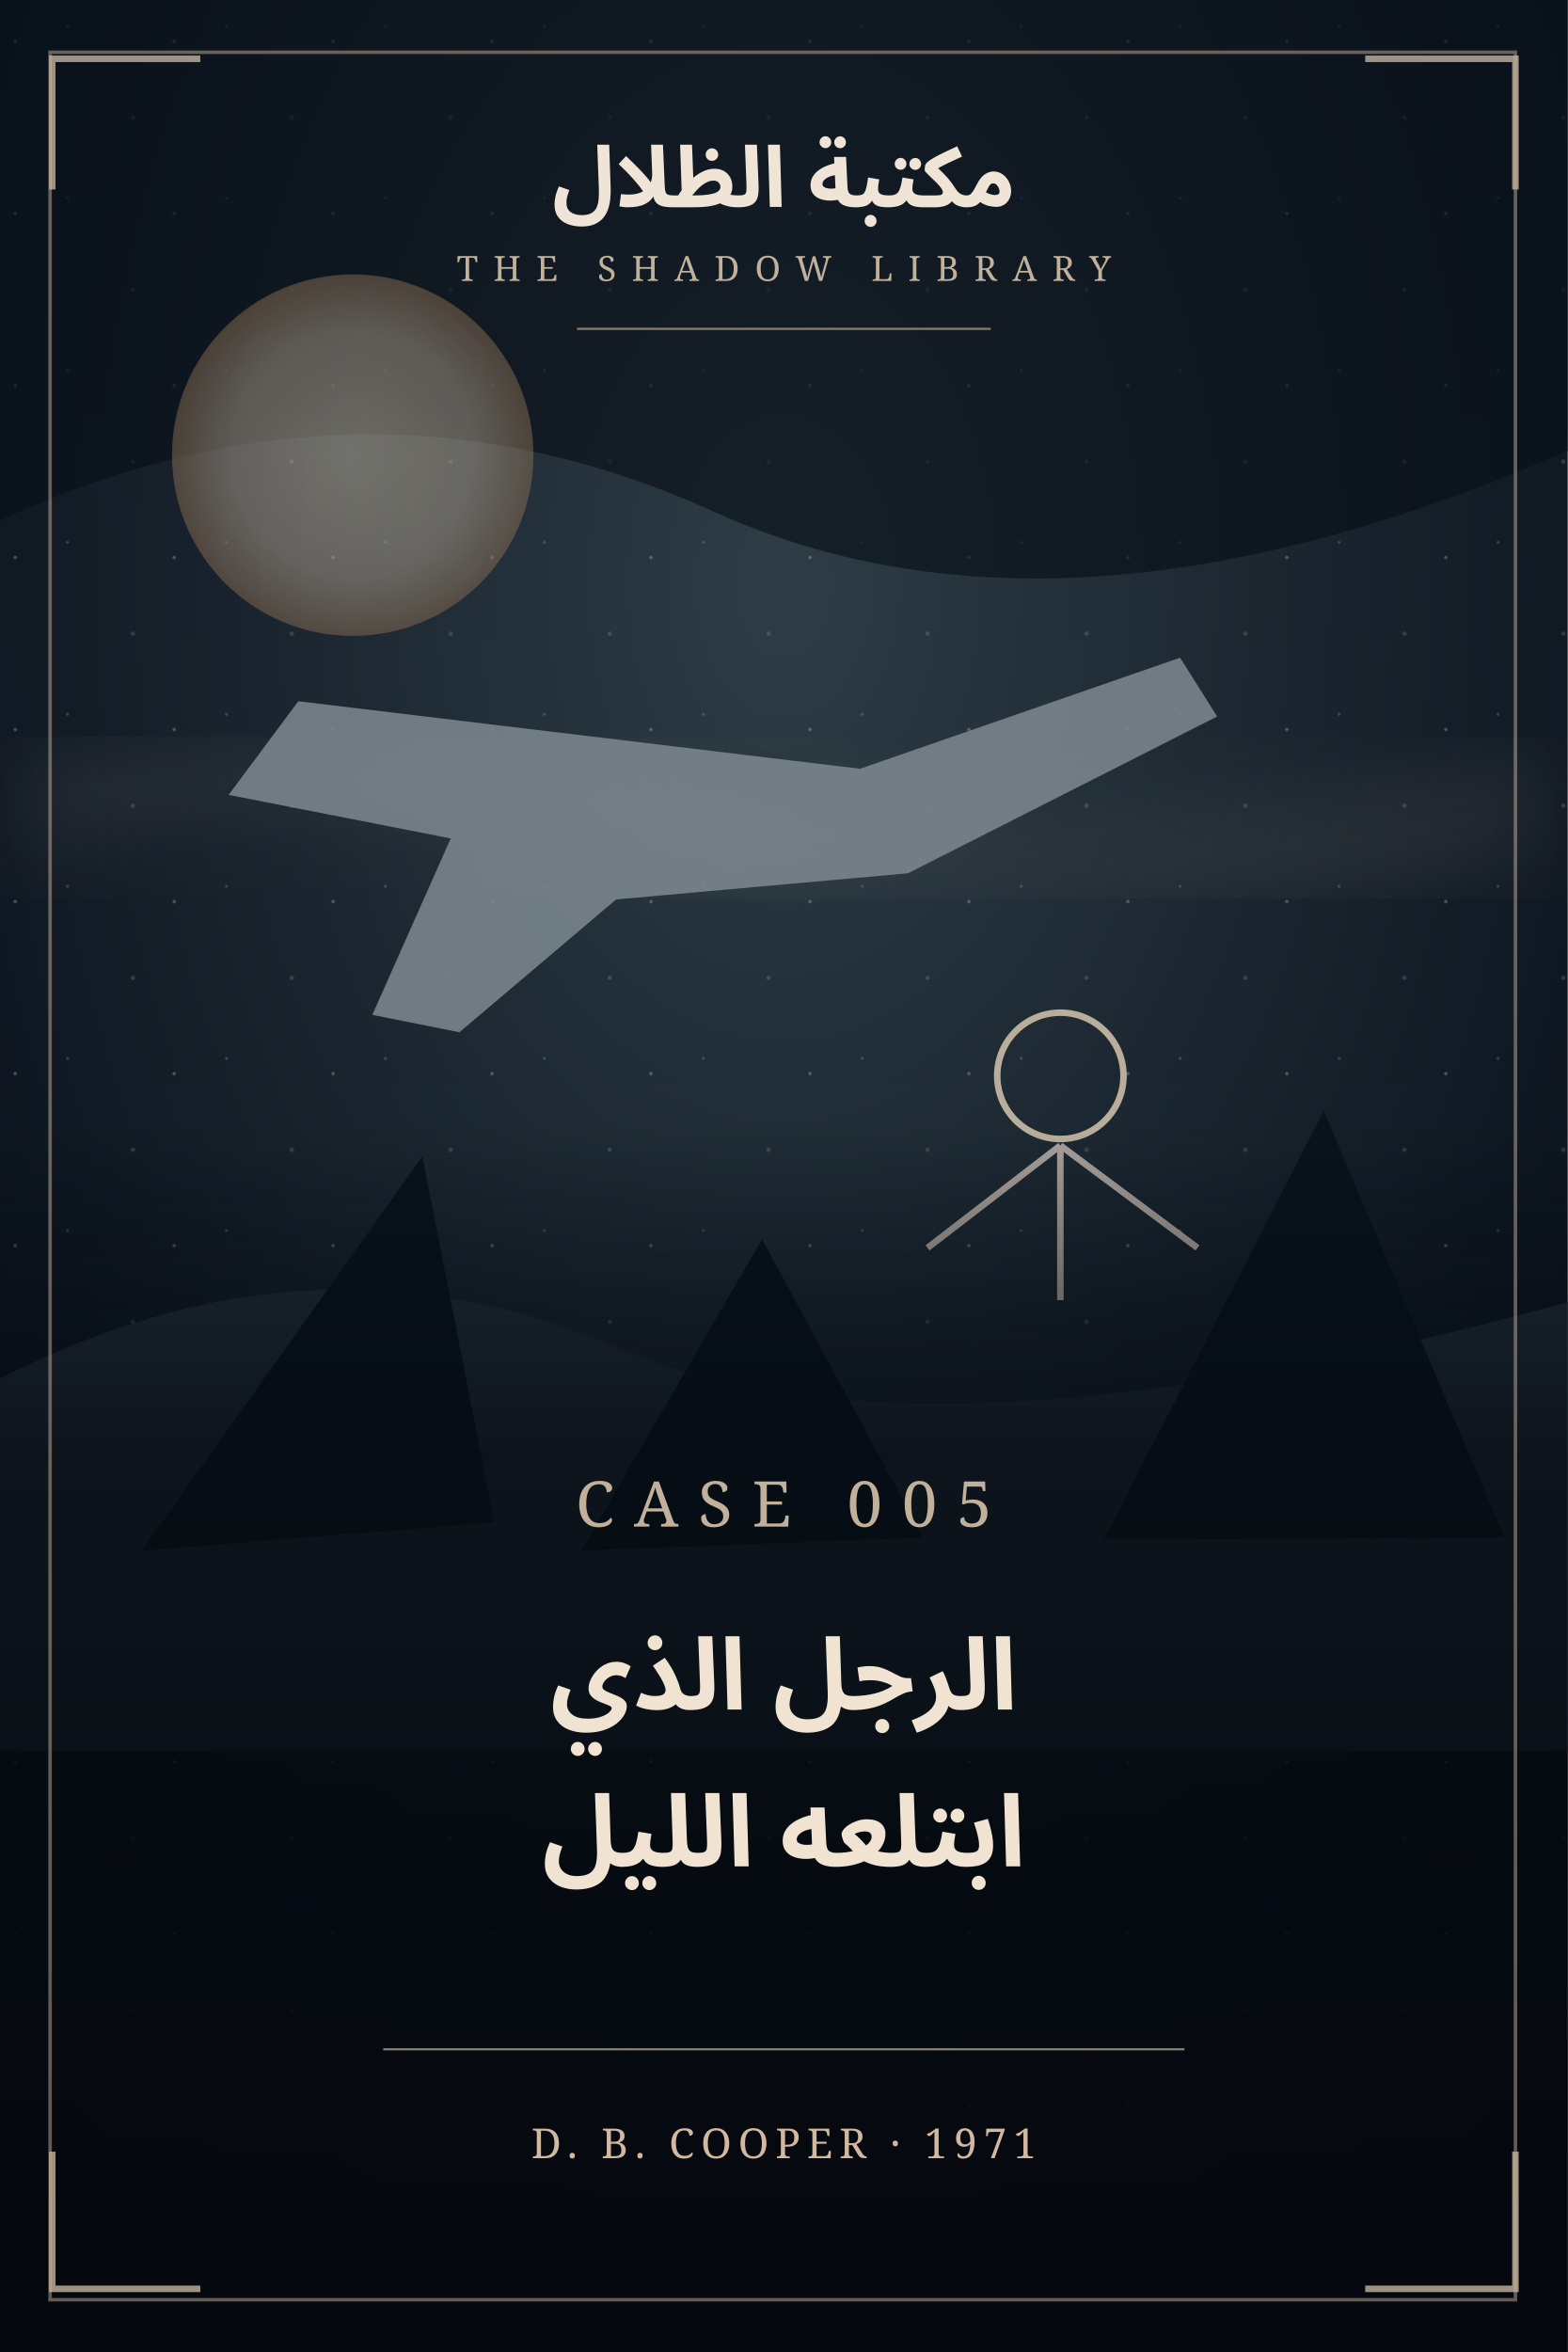
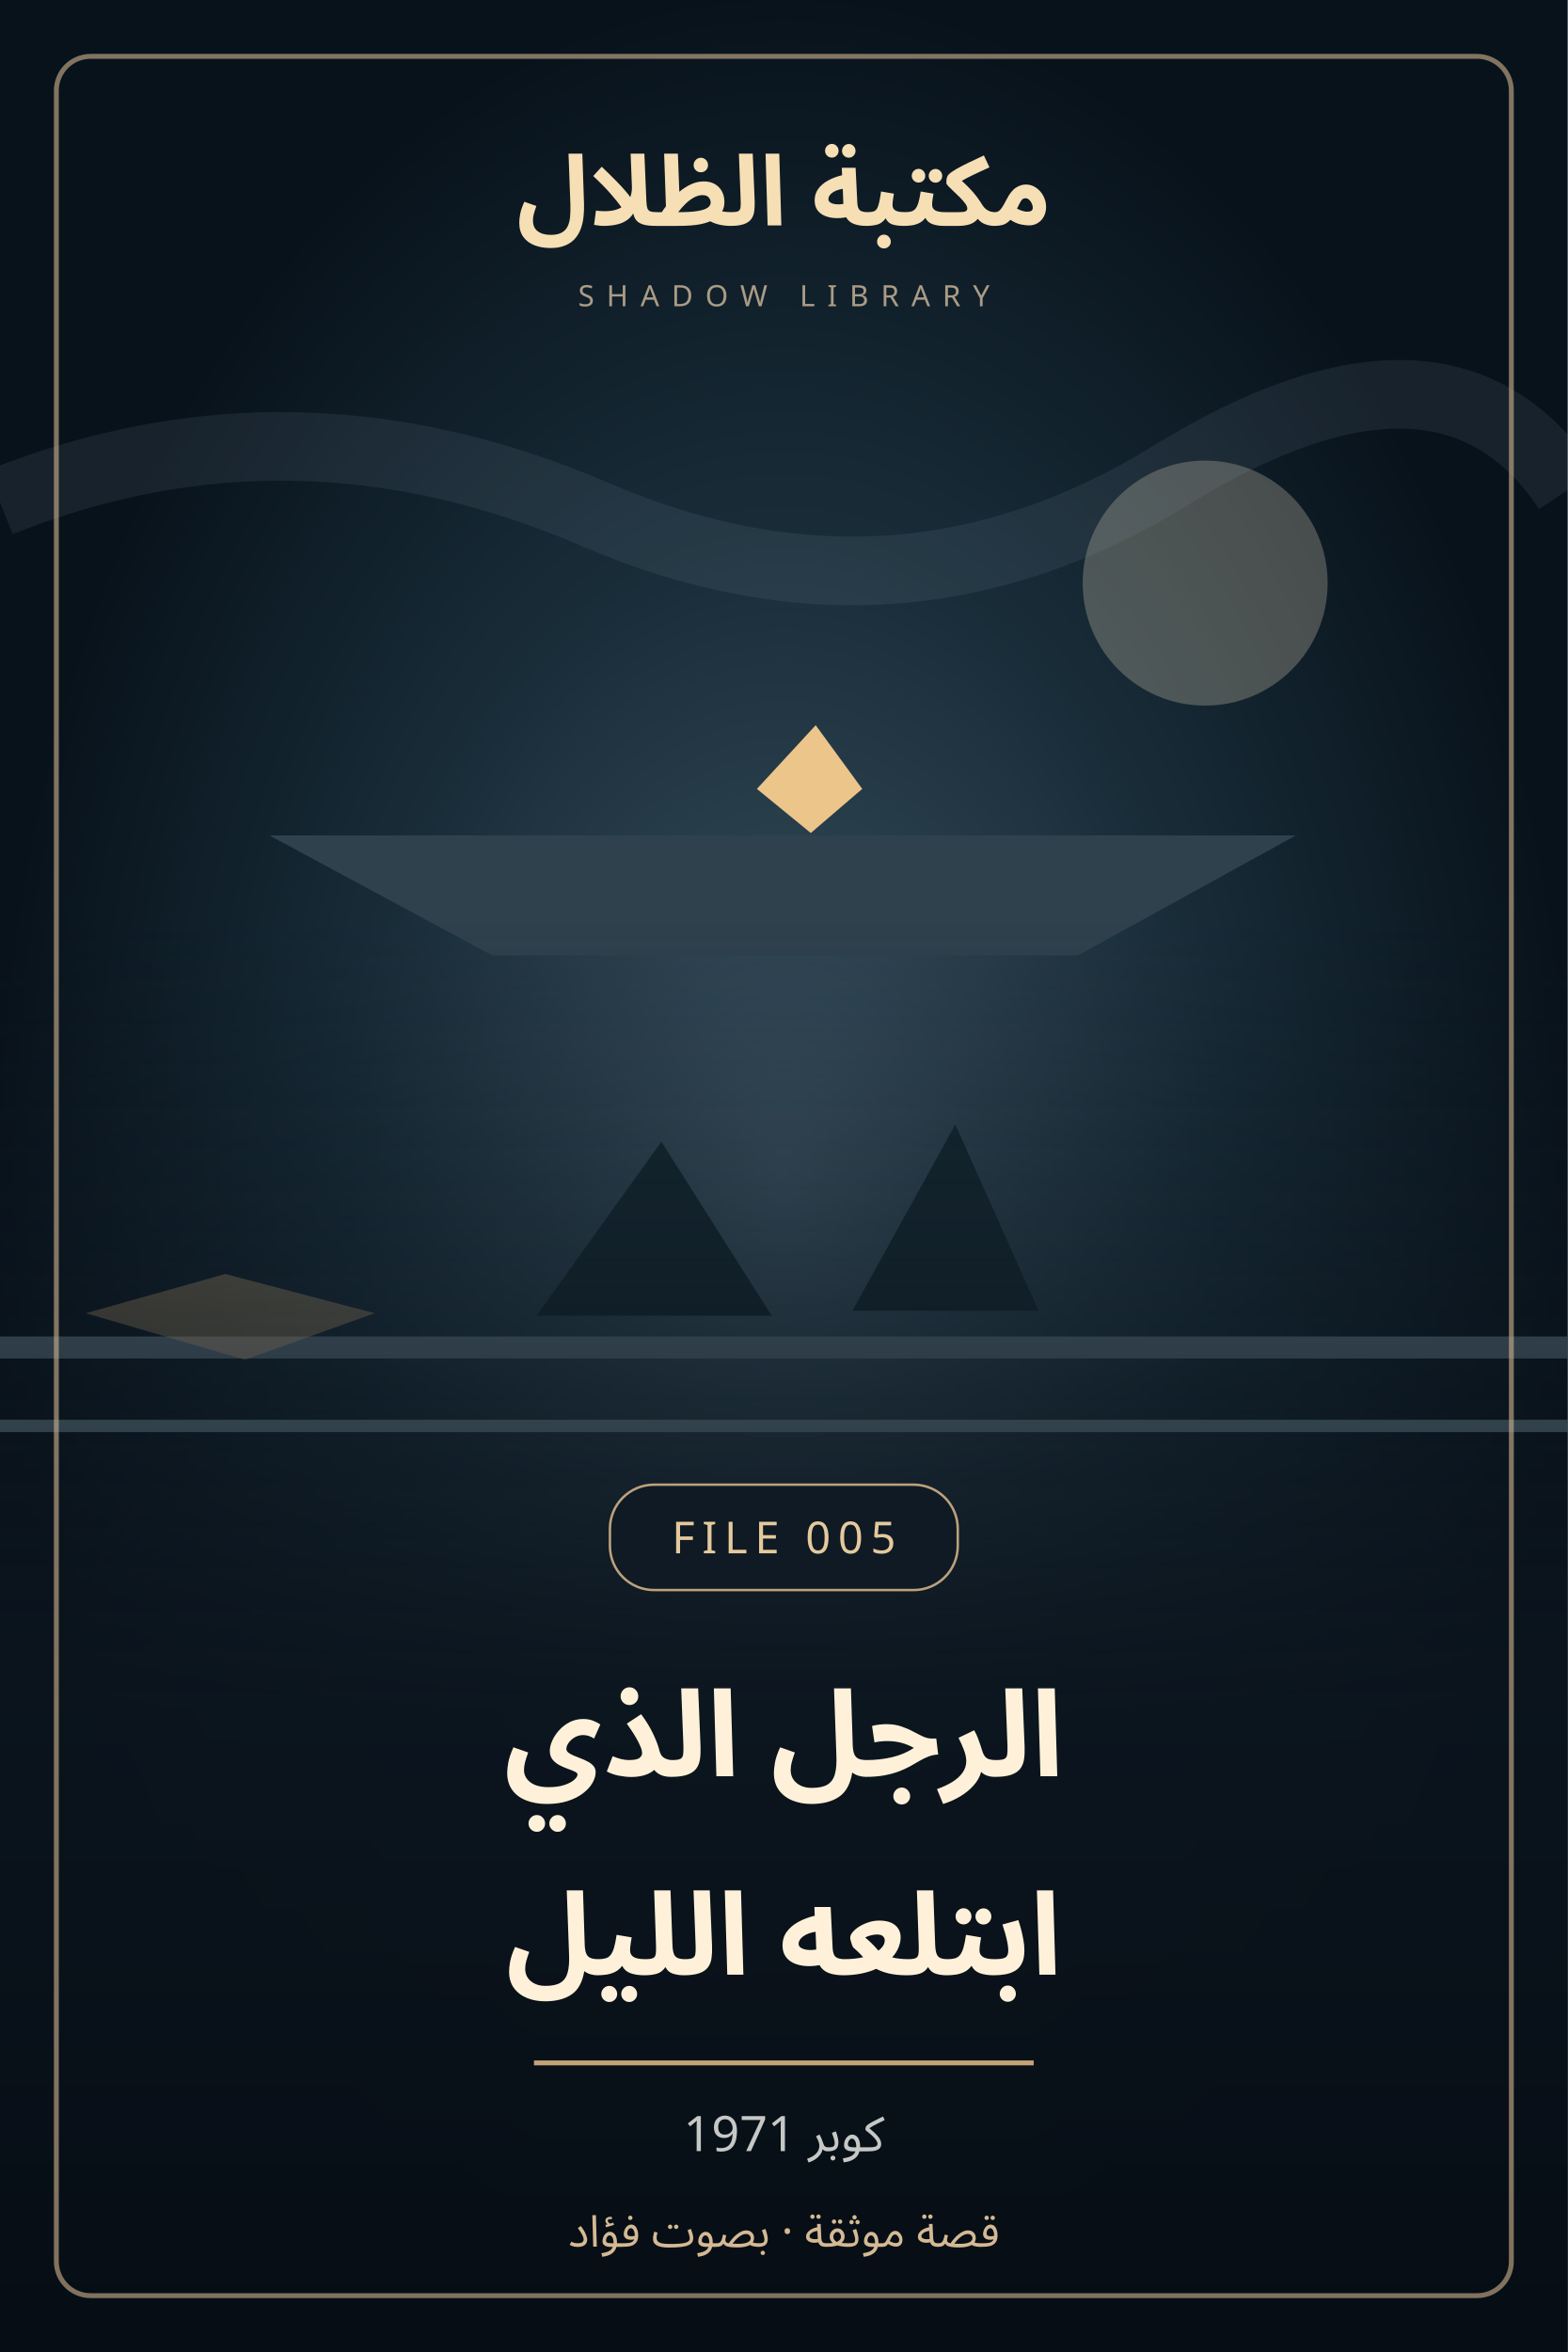
- <svg xmlns="http://www.w3.org/2000/svg" width="720" height="1080" viewBox="0 0 720 1080" role="img" aria-label="الرجل الذي ابتلعه الليل">
+ <svg xmlns="http://www.w3.org/2000/svg" width="640" height="960" viewBox="0 0 640 960" role="img" aria-label="الرجل الذي ابتلعه الليل">
  <defs>
-     <radialGradient id="sky" cx=".5" cy=".25" r=".8">
-       <stop stop-color="#31414a" />
-       <stop offset=".65" stop-color="#101923" />
-       <stop offset="1" stop-color="#070b12" />
+     <radialGradient id="bg">
+       <stop stop-color="#3b5260" />
+       <stop offset=".55" stop-color="#182c38" />
+       <stop offset="1" stop-color="#08121b" />
    </radialGradient>
-     <linearGradient id="vignette" x1="0" y1="0" x2="0" y2="1">
-       <stop stop-color="#000610" stop-opacity=".08" />
-       <stop offset=".48" stop-color="#000610" stop-opacity=".06" />
-       <stop offset=".62" stop-color="#050a11" stop-opacity=".75" />
-       <stop offset="1" stop-color="#05080e" />
+     <linearGradient id="fade" x1="0" y1="0" x2="0" y2="1">
+       <stop stop-color="#0b141d" stop-opacity="0" />
+       <stop offset=".55" stop-color="#0b141d" stop-opacity=".94" />
+       <stop offset="1" stop-color="#060d14" />
    </linearGradient>
-     <radialGradient id="moon">
-       <stop stop-color="#ded1b8" />
-       <stop offset=".68" stop-color="#c1b09a" />
-       <stop offset="1" stop-color="#987859" />
-     </radialGradient>
-     <pattern id="grain" width="73" height="79" patternUnits="userSpaceOnUse">
-       <circle cx="7" cy="19" r=".8" fill="#ffffff" opacity=".25" />
-       <circle cx="61" cy="54" r="1" fill="#ffffff" opacity=".15" />
-       <circle cx="31" cy="12" r=".7" fill="#ffffff" opacity=".17" />
-     </pattern>
-     <filter id="blur">
-       <feGaussianBlur stdDeviation="21" />
-     </filter>
  </defs>
-   <rect width="720" height="1080" fill="url(#sky)" />
-   <rect width="720" height="1080" fill="url(#grain)" />
-   <path d="M0 239Q167 162 328 235T720 207V0H0Z" fill="#081017" opacity=".64" />
-   <circle cx="162" cy="209" r="83" fill="url(#moon)" opacity=".48" />
-   <path d="M0 376Q159 313 296 377T720 364" fill="none" stroke="#c1b09a" stroke-width="43" opacity=".12" filter="url(#blur)" />
-   <path d="M0 633Q145 559 284 619T720 598V804H0Z" fill="#24303a" />
-   <path d="M65 712L194 531L227 699M267 712L350 569L424 706M507 707L608 510L691 706" fill="#09141c" />
-   <path d="M137 322L395 353L542 302L559 329L417 401L283 413L211 474L171 466L207 385L105 365Z" fill="#879399" opacity=".85" />
-   <circle cx="487" cy="494" r="29" fill="none" stroke="#c5b9a5" stroke-width="3" />
-   <path d="M487 526l0 71m0-71l-61 47m61-47l63 47" stroke="#b4aaa3" stroke-width="3" />
-   <rect x="0" y="0" width="720" height="1080" fill="url(#vignette)" />
-   <path d="M24 87V27H92M627 27H696V87M24 988v63h68m535 0h69v-63" fill="none" stroke="#c1b09a" stroke-width="3" opacity=".82" />
-   <rect x="23" y="24" width="673" height="1032" fill="none" stroke="#c1b09a" stroke-width="1.6" opacity=".5" />
-   <text x="360" y="95" font-size="39" font-family="Tahoma,'Noto Sans Arabic',sans-serif" font-weight="700" text-anchor="middle" direction="rtl" fill="#efe4d5">مكتبة الظلال</text>
-   <text x="360" y="129" font-size="16" text-anchor="middle" font-family="serif" letter-spacing="7" fill="#c1b09a">THE SHADOW LIBRARY</text>
-   <line x1="265" y1="151" x2="455" y2="151" stroke="#c1b09a" opacity=".65" />
-   <text x="360" y="701" text-anchor="middle" font-family="serif" font-size="29" letter-spacing="9" fill="#c1b09a">CASE 005</text>
-   <text x="360" y="785" font-family="Tahoma,'Noto Sans Arabic',sans-serif" font-size="46" font-weight="800" text-anchor="middle" direction="rtl" fill="#f1e3d1">الرجل الذي</text>
-   <text x="360" y="857" font-family="Tahoma,'Noto Sans Arabic',sans-serif" font-size="46" font-weight="800" text-anchor="middle" direction="rtl" fill="#f1e3d1">ابتلعه الليل</text>
-   <line x1="176" x2="544" y1="941" y2="941" stroke="#c1b09a" opacity=".7" />
-   <text x="360" y="991" font-family="serif" font-size="19" text-anchor="middle" letter-spacing="3" fill="#d2b89e">D. B. COOPER · 1971</text>
+   <rect width="640" height="960" fill="url(#bg)" />
+   <circle cx="492" cy="238" r="50" fill="#e1d4b8" opacity=".28" />
+   <path d="M0 205Q120 157 243 210T478 194T640 200" stroke="#899da8" stroke-width="28" opacity=".12" fill="none" />
+   <path d="M0 550L640 550" stroke="#546977" stroke-width="9" />
+   <path d="M0 582L640 582" stroke="#6c8892" stroke-width="5" />
+   <path d="M110 341L529 341L440 390L201 390Z" fill="#2f414d" />
+   <path d="M270 393v73L219 537H315L270 466M390 392v67L348 535H424L390 459" fill="#152831" />
+   <path d="M333 296L352 322L331 340L309 322Z" fill="#ecc58b" />
+   <path d="M35 536L92 520L153 536L100 555Z" fill="#d4ae7b" opacity=".4" />
+   <rect x="0" y="375" width="640" height="585" fill="url(#fade)" />
+   <rect x="23" y="23" width="594" height="914" rx="14" stroke="#cbb08b" stroke-opacity=".62" stroke-width="2" fill="none" />
+   <text x="320" y="92" text-anchor="middle" font-size="40" font-weight="bold" font-family="Noto Sans Arabic,Tahoma,sans-serif" fill="#f6dfb5" direction="rtl">مكتبة الظلال</text>
+   <text x="320" y="125" text-anchor="middle" font-size="12" letter-spacing="5" font-family="sans-serif" fill="#aa9c86">SHADOW LIBRARY</text>
+   <rect x="249" y="606" rx="18" width="142" height="43" stroke="#bca17c" fill="#0f1a24" />
+   <text x="320" y="634" font-family="sans-serif" font-size="18" letter-spacing="3" fill="#e5c99d" text-anchor="middle">FILE 005</text>
+   <text x="320" y="725" font-size="49" font-family="Noto Sans Arabic,Tahoma,sans-serif" font-weight="bold" text-anchor="middle" direction="rtl" fill="#fff1d9">الرجل الذي</text>
+   <text x="320" y="806" font-size="47" font-family="Noto Sans Arabic,Tahoma,sans-serif" font-weight="bold" text-anchor="middle" direction="rtl" fill="#fff1d9">ابتلعه الليل</text>
+   <line x1="218" y1="842" x2="422" y2="842" stroke="#c4a377" stroke-width="2" />
+   <text x="320" y="878" text-anchor="middle" font-size="20" font-family="Noto Sans Arabic,Tahoma,sans-serif" direction="rtl" fill="#c6c8c5">كوبر 1971</text>
+   <text x="320" y="917" text-anchor="middle" font-size="18" font-family="Noto Sans Arabic,Tahoma,sans-serif" direction="rtl" fill="#d4b994">قصة موثقة · بصوت فؤاد</text>
</svg>
